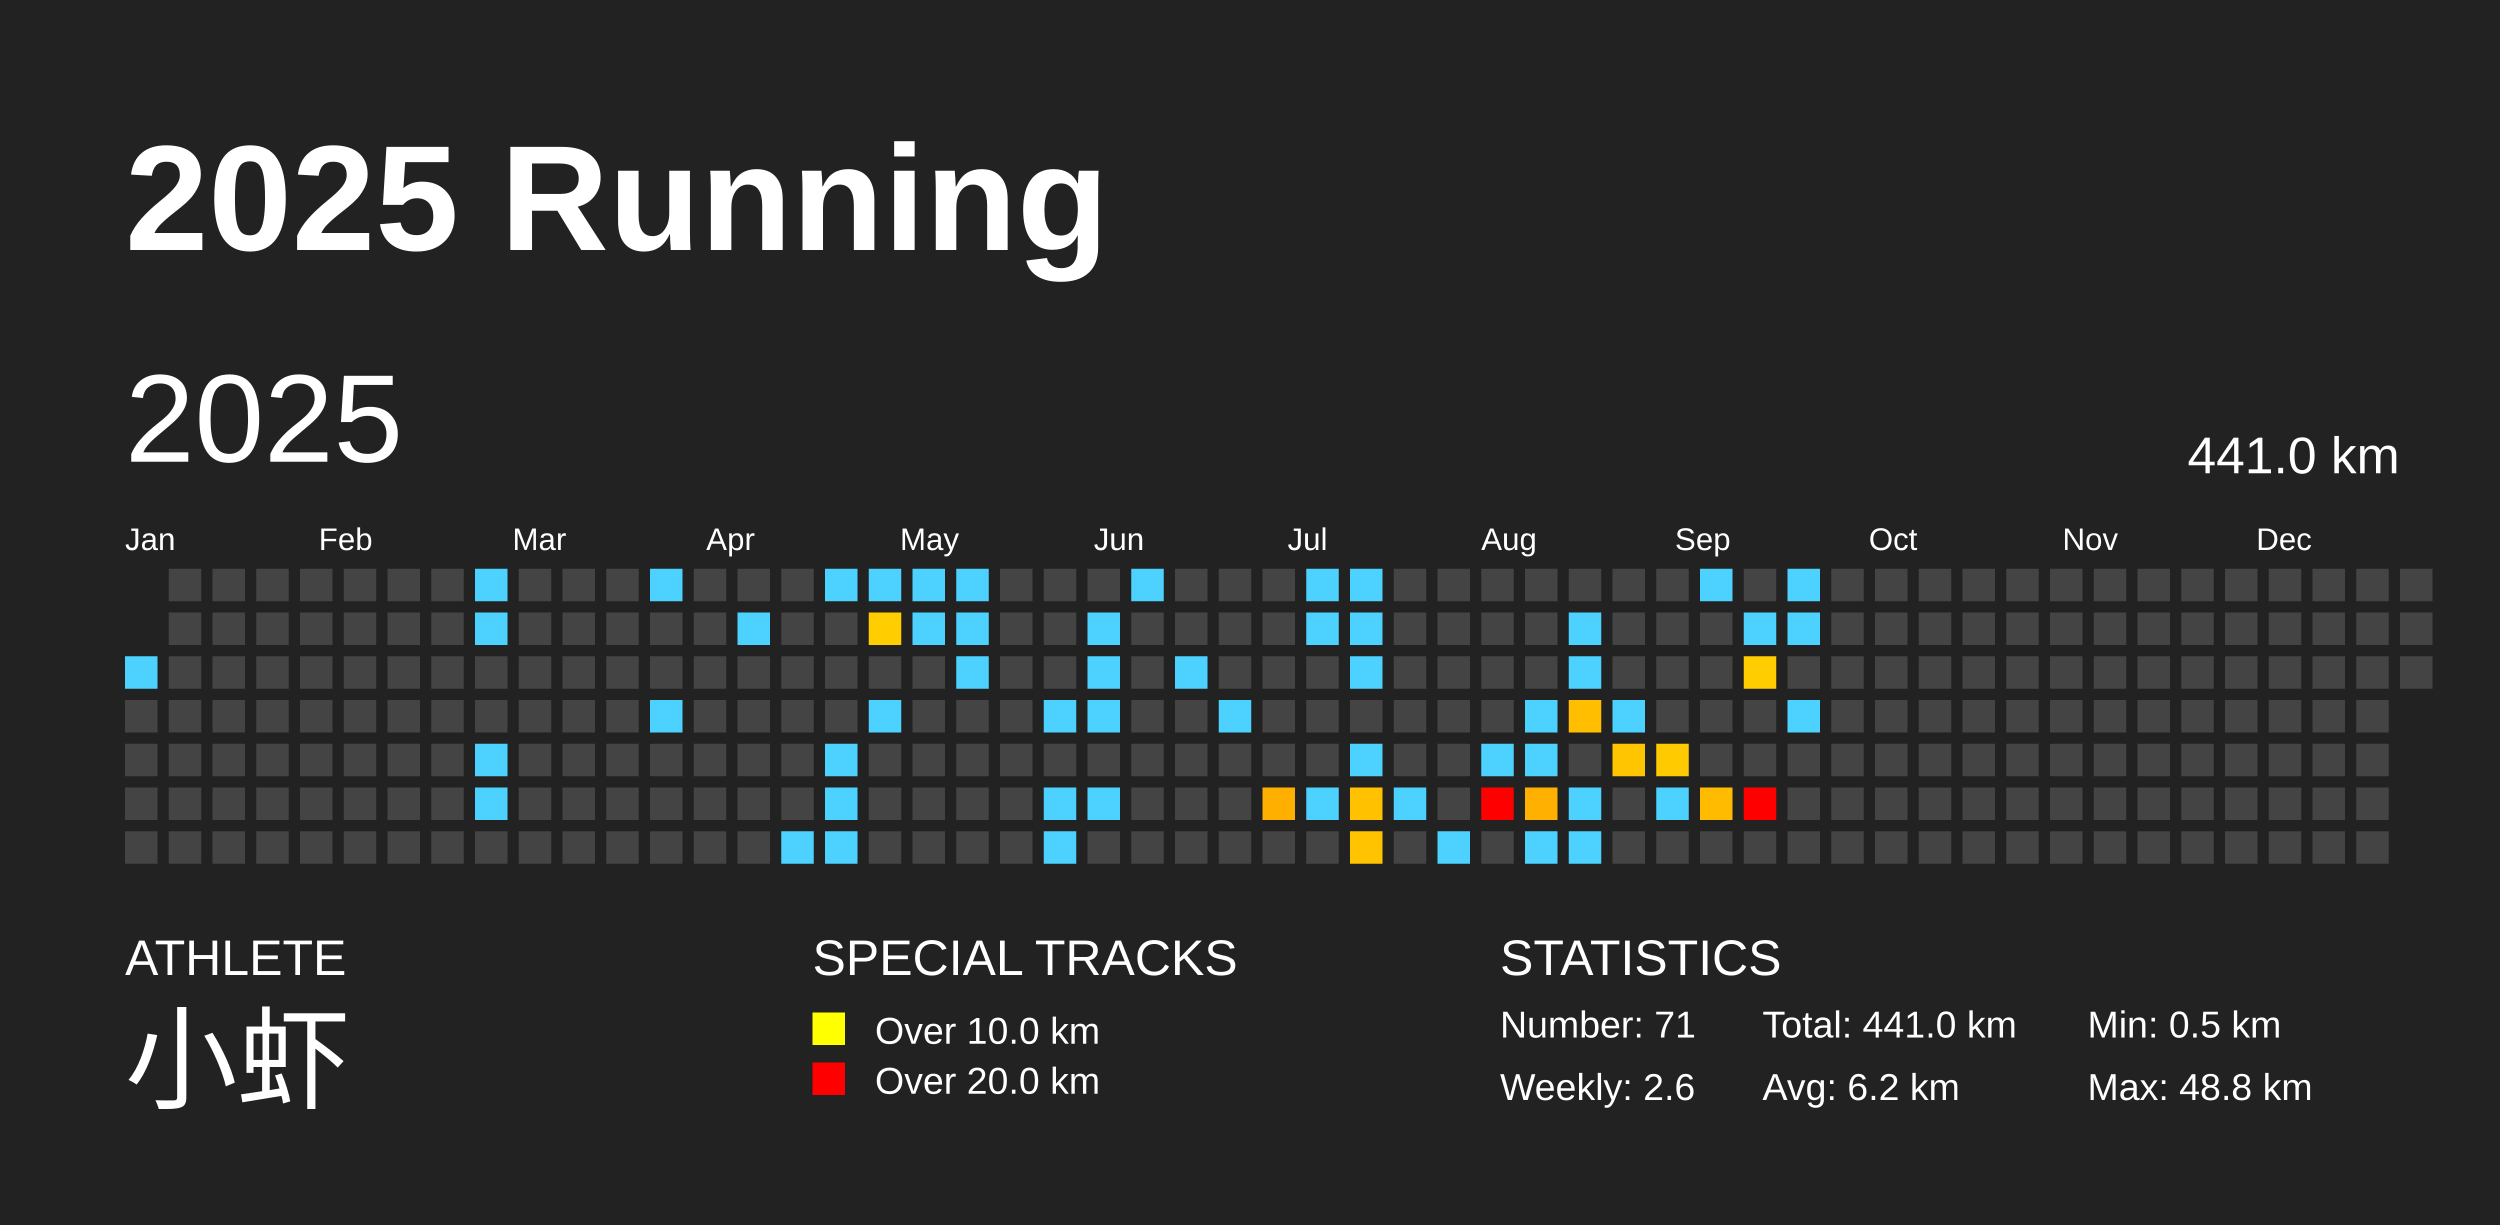
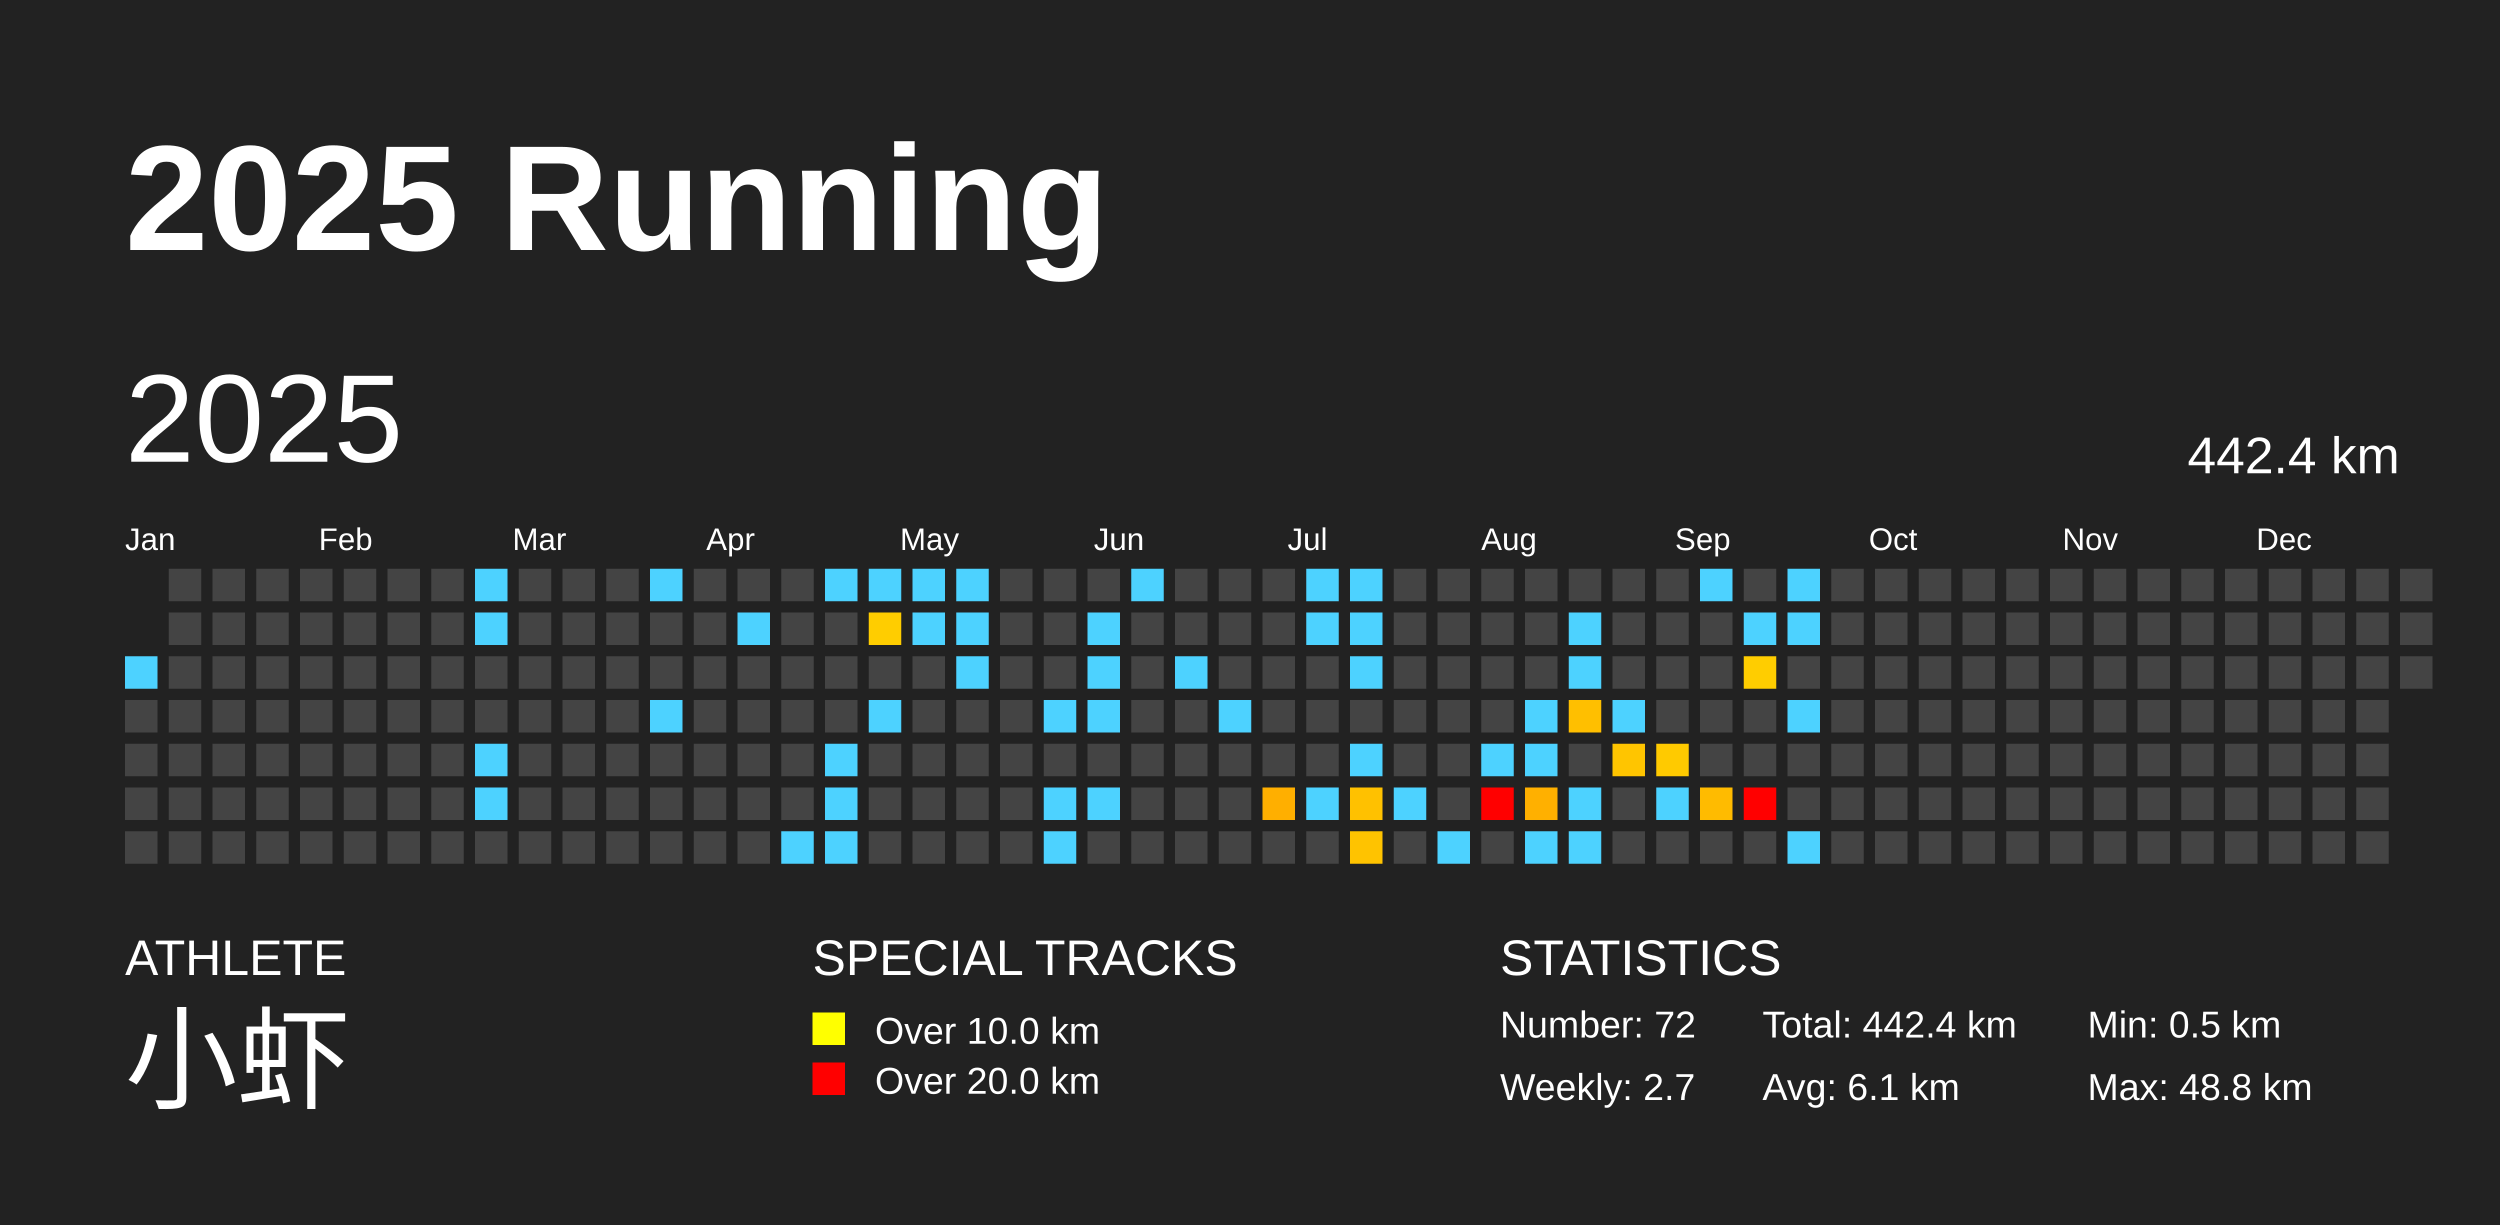
<svg xmlns="http://www.w3.org/2000/svg" baseProfile="full" height="98mm" version="1.1" viewBox="0,0,200,98" width="200mm">
  <defs />
  <rect fill="#222222" height="98" width="200" x="0" y="0" />
  <text fill="#FFFFFF" style="font-size:12px; font-family:Arial; font-weight:bold;" x="10" y="20">2025 Running</text>
  <text fill="#FFFFFF" style="font-size:4px; font-family:Arial" x="10" y="78">ATHLETE</text>
  <text fill="#FFFFFF" style="font-size:9px; font-family:Arial" x="10" y="88">小虾</text>
  <text fill="#FFFFFF" style="font-size:4px; font-family:Arial" x="65" y="78">SPECIAL TRACKS</text>
  <rect fill="yellow" height="2.6" width="2.6" x="65" y="81" />
  <text fill="#FFFFFF" style="font-size:3px; font-family:Arial" x="70" y="83.5">Over 10.0 km</text>
  <rect fill="red" height="2.6" width="2.6" x="65" y="85" />
  <text fill="#FFFFFF" style="font-size:3px; font-family:Arial" x="70" y="87.5">Over 20.0 km</text>
  <text fill="#FFFFFF" style="font-size:4px; font-family:Arial" x="120" y="78">STATISTICS</text>
-   <text fill="#FFFFFF" style="font-size:3px; font-family:Arial" x="120" y="83">Number: 71</text>
-   <text fill="#FFFFFF" style="font-size:3px; font-family:Arial" x="120" y="88">Weekly: 2.6</text>
-   <text fill="#FFFFFF" style="font-size:3px; font-family:Arial" x="141" y="83">Total: 441.0 km</text>
-   <text fill="#FFFFFF" style="font-size:3px; font-family:Arial" x="141" y="88">Avg: 6.2 km</text>
+   <text fill="#FFFFFF" style="font-size:3px; font-family:Arial" x="120" y="83">Number: 72</text>
+   <text fill="#FFFFFF" style="font-size:3px; font-family:Arial" x="120" y="88">Weekly: 2.7</text>
+   <text fill="#FFFFFF" style="font-size:3px; font-family:Arial" x="141" y="83">Total: 442.4 km</text>
+   <text fill="#FFFFFF" style="font-size:3px; font-family:Arial" x="141" y="88">Avg: 6.1 km</text>
  <text fill="#FFFFFF" style="font-size:3px; font-family:Arial" x="167" y="83">Min: 0.5 km</text>
  <text fill="#FFFFFF" style="font-size:3px; font-family:Arial" x="167" y="88">Max: 48.8 km</text>
  <text dominant-baseline="hanging" fill="#FFFFFF" style="font-size:10.0px; font-family:Arial;" x="10" y="30">2025</text>
-   <text dominant-baseline="hanging" fill="#FFFFFF" style="font-size:4.125px; font-family:Arial;" x="175" y="35">441.0 km</text>
+   <text dominant-baseline="hanging" fill="#FFFFFF" style="font-size:4.125px; font-family:Arial;" x="175" y="35">442.4 km</text>
  <text fill="#FFFFFF" style="font-size:2.5px; font-family:Arial" x="10.0" y="44">Jan</text>
  <text fill="#FFFFFF" style="font-size:2.5px; font-family:Arial" x="25.5" y="44">Feb</text>
  <text fill="#FFFFFF" style="font-size:2.5px; font-family:Arial" x="41.0" y="44">Mar</text>
  <text fill="#FFFFFF" style="font-size:2.5px; font-family:Arial" x="56.5" y="44">Apr</text>
  <text fill="#FFFFFF" style="font-size:2.5px; font-family:Arial" x="72.0" y="44">May</text>
  <text fill="#FFFFFF" style="font-size:2.5px; font-family:Arial" x="87.5" y="44">Jun</text>
  <text fill="#FFFFFF" style="font-size:2.5px; font-family:Arial" x="103.0" y="44">Jul</text>
  <text fill="#FFFFFF" style="font-size:2.5px; font-family:Arial" x="118.5" y="44">Aug</text>
  <text fill="#FFFFFF" style="font-size:2.5px; font-family:Arial" x="134.0" y="44">Sep</text>
  <text fill="#FFFFFF" style="font-size:2.5px; font-family:Arial" x="149.5" y="44">Oct</text>
  <text fill="#FFFFFF" style="font-size:2.5px; font-family:Arial" x="165.0" y="44">Nov</text>
  <text fill="#FFFFFF" style="font-size:2.5px; font-family:Arial" x="180.5" y="44">Dec</text>
  <rect fill="#4dd2ff" height="2.6" width="2.6" x="10.0" y="52.5" />
  <rect fill="#444444" height="2.6" width="2.6" x="10.0" y="56.0" />
  <rect fill="#444444" height="2.6" width="2.6" x="10.0" y="59.5" />
  <rect fill="#444444" height="2.6" width="2.6" x="10.0" y="63.0" />
  <rect fill="#444444" height="2.6" width="2.6" x="10.0" y="66.5" />
  <rect fill="#444444" height="2.6" width="2.6" x="13.5" y="45.5" />
  <rect fill="#444444" height="2.6" width="2.6" x="13.5" y="49.0" />
  <rect fill="#444444" height="2.6" width="2.6" x="13.5" y="52.5" />
  <rect fill="#444444" height="2.6" width="2.6" x="13.5" y="56.0" />
  <rect fill="#444444" height="2.6" width="2.6" x="13.5" y="59.5" />
  <rect fill="#444444" height="2.6" width="2.6" x="13.5" y="63.0" />
  <rect fill="#444444" height="2.6" width="2.6" x="13.5" y="66.5" />
  <rect fill="#444444" height="2.6" width="2.6" x="17.0" y="45.5" />
  <rect fill="#444444" height="2.6" width="2.6" x="17.0" y="49.0" />
  <rect fill="#444444" height="2.6" width="2.6" x="17.0" y="52.5" />
  <rect fill="#444444" height="2.6" width="2.6" x="17.0" y="56.0" />
  <rect fill="#444444" height="2.6" width="2.6" x="17.0" y="59.5" />
  <rect fill="#444444" height="2.6" width="2.6" x="17.0" y="63.0" />
  <rect fill="#444444" height="2.6" width="2.6" x="17.0" y="66.5" />
  <rect fill="#444444" height="2.6" width="2.6" x="20.5" y="45.5" />
  <rect fill="#444444" height="2.6" width="2.6" x="20.5" y="49.0" />
  <rect fill="#444444" height="2.6" width="2.6" x="20.5" y="52.5" />
  <rect fill="#444444" height="2.6" width="2.6" x="20.5" y="56.0" />
  <rect fill="#444444" height="2.6" width="2.6" x="20.5" y="59.5" />
  <rect fill="#444444" height="2.6" width="2.6" x="20.5" y="63.0" />
  <rect fill="#444444" height="2.6" width="2.6" x="20.5" y="66.5" />
  <rect fill="#444444" height="2.6" width="2.6" x="24.0" y="45.5" />
  <rect fill="#444444" height="2.6" width="2.6" x="24.0" y="49.0" />
  <rect fill="#444444" height="2.6" width="2.6" x="24.0" y="52.5" />
  <rect fill="#444444" height="2.6" width="2.6" x="24.0" y="56.0" />
  <rect fill="#444444" height="2.6" width="2.6" x="24.0" y="59.5" />
  <rect fill="#444444" height="2.6" width="2.6" x="24.0" y="63.0" />
  <rect fill="#444444" height="2.6" width="2.6" x="24.0" y="66.5" />
  <rect fill="#444444" height="2.6" width="2.6" x="27.5" y="45.5" />
  <rect fill="#444444" height="2.6" width="2.6" x="27.5" y="49.0" />
  <rect fill="#444444" height="2.6" width="2.6" x="27.5" y="52.5" />
  <rect fill="#444444" height="2.6" width="2.6" x="27.5" y="56.0" />
  <rect fill="#444444" height="2.6" width="2.6" x="27.5" y="59.5" />
  <rect fill="#444444" height="2.6" width="2.6" x="27.5" y="63.0" />
  <rect fill="#444444" height="2.6" width="2.6" x="27.5" y="66.5" />
  <rect fill="#444444" height="2.6" width="2.6" x="31.0" y="45.5" />
  <rect fill="#444444" height="2.6" width="2.6" x="31.0" y="49.0" />
  <rect fill="#444444" height="2.6" width="2.6" x="31.0" y="52.5" />
  <rect fill="#444444" height="2.6" width="2.6" x="31.0" y="56.0" />
  <rect fill="#444444" height="2.6" width="2.6" x="31.0" y="59.5" />
  <rect fill="#444444" height="2.6" width="2.6" x="31.0" y="63.0" />
  <rect fill="#444444" height="2.6" width="2.6" x="31.0" y="66.5" />
  <rect fill="#444444" height="2.6" width="2.6" x="34.5" y="45.5" />
  <rect fill="#444444" height="2.6" width="2.6" x="34.5" y="49.0" />
  <rect fill="#444444" height="2.6" width="2.6" x="34.5" y="52.5" />
  <rect fill="#444444" height="2.6" width="2.6" x="34.5" y="56.0" />
  <rect fill="#444444" height="2.6" width="2.6" x="34.5" y="59.5" />
  <rect fill="#444444" height="2.6" width="2.6" x="34.5" y="63.0" />
  <rect fill="#444444" height="2.6" width="2.6" x="34.5" y="66.5" />
  <rect fill="#4dd2ff" height="2.6" width="2.6" x="38.0" y="45.5" />
  <rect fill="#4dd2ff" height="2.6" width="2.6" x="38.0" y="49.0" />
  <rect fill="#444444" height="2.6" width="2.6" x="38.0" y="52.5" />
  <rect fill="#444444" height="2.6" width="2.6" x="38.0" y="56.0" />
  <rect fill="#4dd2ff" height="2.6" width="2.6" x="38.0" y="59.5" />
  <rect fill="#4dd2ff" height="2.6" width="2.6" x="38.0" y="63.0" />
  <rect fill="#444444" height="2.6" width="2.6" x="38.0" y="66.5" />
  <rect fill="#444444" height="2.6" width="2.6" x="41.5" y="45.5" />
  <rect fill="#444444" height="2.6" width="2.6" x="41.5" y="49.0" />
  <rect fill="#444444" height="2.6" width="2.6" x="41.5" y="52.5" />
  <rect fill="#444444" height="2.6" width="2.6" x="41.5" y="56.0" />
  <rect fill="#444444" height="2.6" width="2.6" x="41.5" y="59.5" />
  <rect fill="#444444" height="2.6" width="2.6" x="41.5" y="63.0" />
  <rect fill="#444444" height="2.6" width="2.6" x="41.5" y="66.5" />
  <rect fill="#444444" height="2.6" width="2.6" x="45.0" y="45.5" />
  <rect fill="#444444" height="2.6" width="2.6" x="45.0" y="49.0" />
  <rect fill="#444444" height="2.6" width="2.6" x="45.0" y="52.5" />
  <rect fill="#444444" height="2.6" width="2.6" x="45.0" y="56.0" />
  <rect fill="#444444" height="2.6" width="2.6" x="45.0" y="59.5" />
  <rect fill="#444444" height="2.6" width="2.6" x="45.0" y="63.0" />
  <rect fill="#444444" height="2.6" width="2.6" x="45.0" y="66.5" />
  <rect fill="#444444" height="2.6" width="2.6" x="48.5" y="45.5" />
  <rect fill="#444444" height="2.6" width="2.6" x="48.5" y="49.0" />
  <rect fill="#444444" height="2.6" width="2.6" x="48.5" y="52.5" />
  <rect fill="#444444" height="2.6" width="2.6" x="48.5" y="56.0" />
  <rect fill="#444444" height="2.6" width="2.6" x="48.5" y="59.5" />
  <rect fill="#444444" height="2.6" width="2.6" x="48.5" y="63.0" />
  <rect fill="#444444" height="2.6" width="2.6" x="48.5" y="66.5" />
  <rect fill="#4dd2ff" height="2.6" width="2.6" x="52.0" y="45.5" />
  <rect fill="#444444" height="2.6" width="2.6" x="52.0" y="49.0" />
  <rect fill="#444444" height="2.6" width="2.6" x="52.0" y="52.5" />
  <rect fill="#4dd2ff" height="2.6" width="2.6" x="52.0" y="56.0" />
  <rect fill="#444444" height="2.6" width="2.6" x="52.0" y="59.5" />
  <rect fill="#444444" height="2.6" width="2.6" x="52.0" y="63.0" />
  <rect fill="#444444" height="2.6" width="2.6" x="52.0" y="66.5" />
  <rect fill="#444444" height="2.6" width="2.6" x="55.5" y="45.5" />
  <rect fill="#444444" height="2.6" width="2.6" x="55.5" y="49.0" />
  <rect fill="#444444" height="2.6" width="2.6" x="55.5" y="52.5" />
  <rect fill="#444444" height="2.6" width="2.6" x="55.5" y="56.0" />
  <rect fill="#444444" height="2.6" width="2.6" x="55.5" y="59.5" />
  <rect fill="#444444" height="2.6" width="2.6" x="55.5" y="63.0" />
  <rect fill="#444444" height="2.6" width="2.6" x="55.5" y="66.5" />
  <rect fill="#444444" height="2.6" width="2.6" x="59.0" y="45.5" />
  <rect fill="#4dd2ff" height="2.6" width="2.6" x="59.0" y="49.0" />
  <rect fill="#444444" height="2.6" width="2.6" x="59.0" y="52.5" />
  <rect fill="#444444" height="2.6" width="2.6" x="59.0" y="56.0" />
  <rect fill="#444444" height="2.6" width="2.6" x="59.0" y="59.5" />
  <rect fill="#444444" height="2.6" width="2.6" x="59.0" y="63.0" />
  <rect fill="#444444" height="2.6" width="2.6" x="59.0" y="66.5" />
  <rect fill="#444444" height="2.6" width="2.6" x="62.5" y="45.5" />
  <rect fill="#444444" height="2.6" width="2.6" x="62.5" y="49.0" />
  <rect fill="#444444" height="2.6" width="2.6" x="62.5" y="52.5" />
  <rect fill="#444444" height="2.6" width="2.6" x="62.5" y="56.0" />
  <rect fill="#444444" height="2.6" width="2.6" x="62.5" y="59.5" />
  <rect fill="#444444" height="2.6" width="2.6" x="62.5" y="63.0" />
  <rect fill="#4dd2ff" height="2.6" width="2.6" x="62.5" y="66.5" />
  <rect fill="#4dd2ff" height="2.6" width="2.6" x="66.0" y="45.5" />
  <rect fill="#444444" height="2.6" width="2.6" x="66.0" y="49.0" />
  <rect fill="#444444" height="2.6" width="2.6" x="66.0" y="52.5" />
  <rect fill="#444444" height="2.6" width="2.6" x="66.0" y="56.0" />
  <rect fill="#4dd2ff" height="2.6" width="2.6" x="66.0" y="59.5" />
  <rect fill="#4dd2ff" height="2.6" width="2.6" x="66.0" y="63.0" />
  <rect fill="#4dd2ff" height="2.6" width="2.6" x="66.0" y="66.5" />
  <rect fill="#4dd2ff" height="2.6" width="2.6" x="69.5" y="45.5" />
  <rect fill="#ffcd00" height="2.6" width="2.6" x="69.5" y="49.0" />
  <rect fill="#444444" height="2.6" width="2.6" x="69.5" y="52.5" />
  <rect fill="#4dd2ff" height="2.6" width="2.6" x="69.5" y="56.0" />
  <rect fill="#444444" height="2.6" width="2.6" x="69.5" y="59.5" />
  <rect fill="#444444" height="2.6" width="2.6" x="69.5" y="63.0" />
  <rect fill="#444444" height="2.6" width="2.6" x="69.5" y="66.5" />
  <rect fill="#4dd2ff" height="2.6" width="2.6" x="73.0" y="45.5" />
  <rect fill="#4dd2ff" height="2.6" width="2.6" x="73.0" y="49.0" />
  <rect fill="#444444" height="2.6" width="2.6" x="73.0" y="52.5" />
  <rect fill="#444444" height="2.6" width="2.6" x="73.0" y="56.0" />
  <rect fill="#444444" height="2.6" width="2.6" x="73.0" y="59.5" />
  <rect fill="#444444" height="2.6" width="2.6" x="73.0" y="63.0" />
  <rect fill="#444444" height="2.6" width="2.6" x="73.0" y="66.5" />
  <rect fill="#4dd2ff" height="2.6" width="2.6" x="76.5" y="45.5" />
  <rect fill="#4dd2ff" height="2.6" width="2.6" x="76.5" y="49.0" />
  <rect fill="#4dd2ff" height="2.6" width="2.6" x="76.5" y="52.5" />
  <rect fill="#444444" height="2.6" width="2.6" x="76.5" y="56.0" />
  <rect fill="#444444" height="2.6" width="2.6" x="76.5" y="59.5" />
  <rect fill="#444444" height="2.6" width="2.6" x="76.5" y="63.0" />
  <rect fill="#444444" height="2.6" width="2.6" x="76.5" y="66.5" />
  <rect fill="#444444" height="2.6" width="2.6" x="80.0" y="45.5" />
  <rect fill="#444444" height="2.6" width="2.6" x="80.0" y="49.0" />
  <rect fill="#444444" height="2.6" width="2.6" x="80.0" y="52.5" />
  <rect fill="#444444" height="2.6" width="2.6" x="80.0" y="56.0" />
  <rect fill="#444444" height="2.6" width="2.6" x="80.0" y="59.5" />
  <rect fill="#444444" height="2.6" width="2.6" x="80.0" y="63.0" />
  <rect fill="#444444" height="2.6" width="2.6" x="80.0" y="66.5" />
  <rect fill="#444444" height="2.6" width="2.6" x="83.5" y="45.5" />
  <rect fill="#444444" height="2.6" width="2.6" x="83.5" y="49.0" />
  <rect fill="#444444" height="2.6" width="2.6" x="83.5" y="52.5" />
  <rect fill="#4dd2ff" height="2.6" width="2.6" x="83.5" y="56.0" />
  <rect fill="#444444" height="2.6" width="2.6" x="83.5" y="59.5" />
  <rect fill="#4dd2ff" height="2.6" width="2.6" x="83.5" y="63.0" />
  <rect fill="#4dd2ff" height="2.6" width="2.6" x="83.5" y="66.5" />
  <rect fill="#444444" height="2.6" width="2.6" x="87.0" y="45.5" />
  <rect fill="#4dd2ff" height="2.6" width="2.6" x="87.0" y="49.0" />
  <rect fill="#4dd2ff" height="2.6" width="2.6" x="87.0" y="52.5" />
  <rect fill="#4dd2ff" height="2.6" width="2.6" x="87.0" y="56.0" />
  <rect fill="#444444" height="2.6" width="2.6" x="87.0" y="59.5" />
  <rect fill="#4dd2ff" height="2.6" width="2.6" x="87.0" y="63.0" />
  <rect fill="#444444" height="2.6" width="2.6" x="87.0" y="66.5" />
  <rect fill="#4dd2ff" height="2.6" width="2.6" x="90.5" y="45.5" />
  <rect fill="#444444" height="2.6" width="2.6" x="90.5" y="49.0" />
  <rect fill="#444444" height="2.6" width="2.6" x="90.5" y="52.5" />
  <rect fill="#444444" height="2.6" width="2.6" x="90.5" y="56.0" />
  <rect fill="#444444" height="2.6" width="2.6" x="90.5" y="59.5" />
  <rect fill="#444444" height="2.6" width="2.6" x="90.5" y="63.0" />
  <rect fill="#444444" height="2.6" width="2.6" x="90.5" y="66.5" />
  <rect fill="#444444" height="2.6" width="2.6" x="94.0" y="45.5" />
  <rect fill="#444444" height="2.6" width="2.6" x="94.0" y="49.0" />
  <rect fill="#4dd2ff" height="2.6" width="2.6" x="94.0" y="52.5" />
  <rect fill="#444444" height="2.6" width="2.6" x="94.0" y="56.0" />
  <rect fill="#444444" height="2.6" width="2.6" x="94.0" y="59.5" />
  <rect fill="#444444" height="2.6" width="2.6" x="94.0" y="63.0" />
  <rect fill="#444444" height="2.6" width="2.6" x="94.0" y="66.5" />
  <rect fill="#444444" height="2.6" width="2.6" x="97.5" y="45.5" />
  <rect fill="#444444" height="2.6" width="2.6" x="97.5" y="49.0" />
  <rect fill="#444444" height="2.6" width="2.6" x="97.5" y="52.5" />
  <rect fill="#4dd2ff" height="2.6" width="2.6" x="97.5" y="56.0" />
  <rect fill="#444444" height="2.6" width="2.6" x="97.5" y="59.5" />
  <rect fill="#444444" height="2.6" width="2.6" x="97.5" y="63.0" />
  <rect fill="#444444" height="2.6" width="2.6" x="97.5" y="66.5" />
  <rect fill="#444444" height="2.6" width="2.6" x="101.0" y="45.5" />
  <rect fill="#444444" height="2.6" width="2.6" x="101.0" y="49.0" />
  <rect fill="#444444" height="2.6" width="2.6" x="101.0" y="52.5" />
  <rect fill="#444444" height="2.6" width="2.6" x="101.0" y="56.0" />
  <rect fill="#444444" height="2.6" width="2.6" x="101.0" y="59.5" />
  <rect fill="#ffaf00" height="2.6" width="2.6" x="101.0" y="63.0" />
  <rect fill="#444444" height="2.6" width="2.6" x="101.0" y="66.5" />
  <rect fill="#4dd2ff" height="2.6" width="2.6" x="104.5" y="45.5" />
  <rect fill="#4dd2ff" height="2.6" width="2.6" x="104.5" y="49.0" />
  <rect fill="#444444" height="2.6" width="2.6" x="104.5" y="52.5" />
  <rect fill="#444444" height="2.6" width="2.6" x="104.5" y="56.0" />
  <rect fill="#444444" height="2.6" width="2.6" x="104.5" y="59.5" />
  <rect fill="#4dd2ff" height="2.6" width="2.6" x="104.5" y="63.0" />
  <rect fill="#444444" height="2.6" width="2.6" x="104.5" y="66.5" />
  <rect fill="#4dd2ff" height="2.6" width="2.6" x="108.0" y="45.5" />
  <rect fill="#4dd2ff" height="2.6" width="2.6" x="108.0" y="49.0" />
  <rect fill="#4dd2ff" height="2.6" width="2.6" x="108.0" y="52.5" />
  <rect fill="#444444" height="2.6" width="2.6" x="108.0" y="56.0" />
  <rect fill="#4dd2ff" height="2.6" width="2.6" x="108.0" y="59.5" />
  <rect fill="#ffc100" height="2.6" width="2.6" x="108.0" y="63.0" />
  <rect fill="#ffc300" height="2.6" width="2.6" x="108.0" y="66.5" />
  <rect fill="#444444" height="2.6" width="2.6" x="111.5" y="45.5" />
  <rect fill="#444444" height="2.6" width="2.6" x="111.5" y="49.0" />
  <rect fill="#444444" height="2.6" width="2.6" x="111.5" y="52.5" />
  <rect fill="#444444" height="2.6" width="2.6" x="111.5" y="56.0" />
  <rect fill="#444444" height="2.6" width="2.6" x="111.5" y="59.5" />
  <rect fill="#4dd2ff" height="2.6" width="2.6" x="111.5" y="63.0" />
  <rect fill="#444444" height="2.6" width="2.6" x="111.5" y="66.5" />
  <rect fill="#444444" height="2.6" width="2.6" x="115.0" y="45.5" />
  <rect fill="#444444" height="2.6" width="2.6" x="115.0" y="49.0" />
  <rect fill="#444444" height="2.6" width="2.6" x="115.0" y="52.5" />
  <rect fill="#444444" height="2.6" width="2.6" x="115.0" y="56.0" />
  <rect fill="#444444" height="2.6" width="2.6" x="115.0" y="59.5" />
  <rect fill="#444444" height="2.6" width="2.6" x="115.0" y="63.0" />
  <rect fill="#4dd2ff" height="2.6" width="2.6" x="115.0" y="66.5" />
  <rect fill="#444444" height="2.6" width="2.6" x="118.5" y="45.5" />
  <rect fill="#444444" height="2.6" width="2.6" x="118.5" y="49.0" />
  <rect fill="#444444" height="2.6" width="2.6" x="118.5" y="52.5" />
  <rect fill="#444444" height="2.6" width="2.6" x="118.5" y="56.0" />
  <rect fill="#4dd2ff" height="2.6" width="2.6" x="118.5" y="59.5" />
  <rect fill="red" height="2.6" width="2.6" x="118.5" y="63.0" />
  <rect fill="#444444" height="2.6" width="2.6" x="118.5" y="66.5" />
  <rect fill="#444444" height="2.6" width="2.6" x="122.0" y="45.5" />
  <rect fill="#444444" height="2.6" width="2.6" x="122.0" y="49.0" />
  <rect fill="#444444" height="2.6" width="2.6" x="122.0" y="52.5" />
  <rect fill="#4dd2ff" height="2.6" width="2.6" x="122.0" y="56.0" />
  <rect fill="#4dd2ff" height="2.6" width="2.6" x="122.0" y="59.5" />
  <rect fill="#ffb000" height="2.6" width="2.6" x="122.0" y="63.0" />
  <rect fill="#4dd2ff" height="2.6" width="2.6" x="122.0" y="66.5" />
  <rect fill="#444444" height="2.6" width="2.6" x="125.5" y="45.5" />
  <rect fill="#4dd2ff" height="2.6" width="2.6" x="125.5" y="49.0" />
  <rect fill="#4dd2ff" height="2.6" width="2.6" x="125.5" y="52.5" />
  <rect fill="#ffbf00" height="2.6" width="2.6" x="125.5" y="56.0" />
  <rect fill="#444444" height="2.6" width="2.6" x="125.5" y="59.5" />
  <rect fill="#4dd2ff" height="2.6" width="2.6" x="125.5" y="63.0" />
  <rect fill="#4dd2ff" height="2.6" width="2.6" x="125.5" y="66.5" />
  <rect fill="#444444" height="2.6" width="2.6" x="129.0" y="45.5" />
  <rect fill="#444444" height="2.6" width="2.6" x="129.0" y="49.0" />
  <rect fill="#444444" height="2.6" width="2.6" x="129.0" y="52.5" />
  <rect fill="#4dd2ff" height="2.6" width="2.6" x="129.0" y="56.0" />
  <rect fill="#ffc500" height="2.6" width="2.6" x="129.0" y="59.5" />
  <rect fill="#444444" height="2.6" width="2.6" x="129.0" y="63.0" />
  <rect fill="#444444" height="2.6" width="2.6" x="129.0" y="66.5" />
  <rect fill="#444444" height="2.6" width="2.6" x="132.5" y="45.5" />
  <rect fill="#444444" height="2.6" width="2.6" x="132.5" y="49.0" />
  <rect fill="#444444" height="2.6" width="2.6" x="132.5" y="52.5" />
  <rect fill="#444444" height="2.6" width="2.6" x="132.5" y="56.0" />
  <rect fill="#ffca00" height="2.6" width="2.6" x="132.5" y="59.5" />
  <rect fill="#4dd2ff" height="2.6" width="2.6" x="132.5" y="63.0" />
  <rect fill="#444444" height="2.6" width="2.6" x="132.5" y="66.5" />
  <rect fill="#4dd2ff" height="2.6" width="2.6" x="136.0" y="45.5" />
  <rect fill="#444444" height="2.6" width="2.6" x="136.0" y="49.0" />
  <rect fill="#444444" height="2.6" width="2.6" x="136.0" y="52.5" />
  <rect fill="#444444" height="2.6" width="2.6" x="136.0" y="56.0" />
  <rect fill="#444444" height="2.6" width="2.6" x="136.0" y="59.5" />
  <rect fill="#ffbb00" height="2.6" width="2.6" x="136.0" y="63.0" />
  <rect fill="#444444" height="2.6" width="2.6" x="136.0" y="66.5" />
  <rect fill="#444444" height="2.6" width="2.6" x="139.5" y="45.5" />
  <rect fill="#4dd2ff" height="2.6" width="2.6" x="139.5" y="49.0" />
  <rect fill="#ffcd00" height="2.6" width="2.6" x="139.5" y="52.5" />
  <rect fill="#444444" height="2.6" width="2.6" x="139.5" y="56.0" />
  <rect fill="#444444" height="2.6" width="2.6" x="139.5" y="59.5" />
  <rect fill="red" height="2.6" width="2.6" x="139.5" y="63.0" />
  <rect fill="#444444" height="2.6" width="2.6" x="139.5" y="66.5" />
  <rect fill="#4dd2ff" height="2.6" width="2.6" x="143.0" y="45.5" />
  <rect fill="#4dd2ff" height="2.6" width="2.6" x="143.0" y="49.0" />
  <rect fill="#444444" height="2.6" width="2.6" x="143.0" y="52.5" />
  <rect fill="#4dd2ff" height="2.6" width="2.6" x="143.0" y="56.0" />
  <rect fill="#444444" height="2.6" width="2.6" x="143.0" y="59.5" />
  <rect fill="#444444" height="2.6" width="2.6" x="143.0" y="63.0" />
-   <rect fill="#444444" height="2.6" width="2.6" x="143.0" y="66.5" />
+   <rect fill="#4dd2ff" height="2.6" width="2.6" x="143.0" y="66.5" />
  <rect fill="#444444" height="2.6" width="2.6" x="146.5" y="45.5" />
  <rect fill="#444444" height="2.6" width="2.6" x="146.5" y="49.0" />
  <rect fill="#444444" height="2.6" width="2.6" x="146.5" y="52.5" />
  <rect fill="#444444" height="2.6" width="2.6" x="146.5" y="56.0" />
  <rect fill="#444444" height="2.6" width="2.6" x="146.5" y="59.5" />
  <rect fill="#444444" height="2.6" width="2.6" x="146.5" y="63.0" />
  <rect fill="#444444" height="2.6" width="2.6" x="146.5" y="66.5" />
  <rect fill="#444444" height="2.6" width="2.6" x="150.0" y="45.5" />
  <rect fill="#444444" height="2.6" width="2.6" x="150.0" y="49.0" />
  <rect fill="#444444" height="2.6" width="2.6" x="150.0" y="52.5" />
  <rect fill="#444444" height="2.6" width="2.6" x="150.0" y="56.0" />
  <rect fill="#444444" height="2.6" width="2.6" x="150.0" y="59.5" />
  <rect fill="#444444" height="2.6" width="2.6" x="150.0" y="63.0" />
  <rect fill="#444444" height="2.6" width="2.6" x="150.0" y="66.5" />
  <rect fill="#444444" height="2.6" width="2.6" x="153.5" y="45.5" />
  <rect fill="#444444" height="2.6" width="2.6" x="153.5" y="49.0" />
  <rect fill="#444444" height="2.6" width="2.6" x="153.5" y="52.5" />
  <rect fill="#444444" height="2.6" width="2.6" x="153.5" y="56.0" />
  <rect fill="#444444" height="2.6" width="2.6" x="153.5" y="59.5" />
  <rect fill="#444444" height="2.6" width="2.6" x="153.5" y="63.0" />
  <rect fill="#444444" height="2.6" width="2.6" x="153.5" y="66.5" />
  <rect fill="#444444" height="2.6" width="2.6" x="157.0" y="45.5" />
  <rect fill="#444444" height="2.6" width="2.6" x="157.0" y="49.0" />
  <rect fill="#444444" height="2.6" width="2.6" x="157.0" y="52.5" />
  <rect fill="#444444" height="2.6" width="2.6" x="157.0" y="56.0" />
  <rect fill="#444444" height="2.6" width="2.6" x="157.0" y="59.5" />
  <rect fill="#444444" height="2.6" width="2.6" x="157.0" y="63.0" />
  <rect fill="#444444" height="2.6" width="2.6" x="157.0" y="66.5" />
  <rect fill="#444444" height="2.6" width="2.6" x="160.5" y="45.5" />
  <rect fill="#444444" height="2.6" width="2.6" x="160.5" y="49.0" />
  <rect fill="#444444" height="2.6" width="2.6" x="160.5" y="52.5" />
  <rect fill="#444444" height="2.6" width="2.6" x="160.5" y="56.0" />
  <rect fill="#444444" height="2.6" width="2.6" x="160.5" y="59.5" />
  <rect fill="#444444" height="2.6" width="2.6" x="160.5" y="63.0" />
  <rect fill="#444444" height="2.6" width="2.6" x="160.5" y="66.5" />
  <rect fill="#444444" height="2.6" width="2.6" x="164.0" y="45.5" />
  <rect fill="#444444" height="2.6" width="2.6" x="164.0" y="49.0" />
  <rect fill="#444444" height="2.6" width="2.6" x="164.0" y="52.5" />
  <rect fill="#444444" height="2.6" width="2.6" x="164.0" y="56.0" />
  <rect fill="#444444" height="2.6" width="2.6" x="164.0" y="59.5" />
  <rect fill="#444444" height="2.6" width="2.6" x="164.0" y="63.0" />
  <rect fill="#444444" height="2.6" width="2.6" x="164.0" y="66.5" />
  <rect fill="#444444" height="2.6" width="2.6" x="167.5" y="45.5" />
  <rect fill="#444444" height="2.6" width="2.6" x="167.5" y="49.0" />
  <rect fill="#444444" height="2.6" width="2.6" x="167.5" y="52.5" />
  <rect fill="#444444" height="2.6" width="2.6" x="167.5" y="56.0" />
  <rect fill="#444444" height="2.6" width="2.6" x="167.5" y="59.5" />
  <rect fill="#444444" height="2.6" width="2.6" x="167.5" y="63.0" />
  <rect fill="#444444" height="2.6" width="2.6" x="167.5" y="66.5" />
  <rect fill="#444444" height="2.6" width="2.6" x="171.0" y="45.5" />
  <rect fill="#444444" height="2.6" width="2.6" x="171.0" y="49.0" />
  <rect fill="#444444" height="2.6" width="2.6" x="171.0" y="52.5" />
  <rect fill="#444444" height="2.6" width="2.6" x="171.0" y="56.0" />
  <rect fill="#444444" height="2.6" width="2.6" x="171.0" y="59.5" />
  <rect fill="#444444" height="2.6" width="2.6" x="171.0" y="63.0" />
  <rect fill="#444444" height="2.6" width="2.6" x="171.0" y="66.5" />
  <rect fill="#444444" height="2.6" width="2.6" x="174.5" y="45.5" />
  <rect fill="#444444" height="2.6" width="2.6" x="174.5" y="49.0" />
  <rect fill="#444444" height="2.6" width="2.6" x="174.5" y="52.5" />
  <rect fill="#444444" height="2.6" width="2.6" x="174.5" y="56.0" />
  <rect fill="#444444" height="2.6" width="2.6" x="174.5" y="59.5" />
  <rect fill="#444444" height="2.6" width="2.6" x="174.5" y="63.0" />
  <rect fill="#444444" height="2.6" width="2.6" x="174.5" y="66.5" />
  <rect fill="#444444" height="2.6" width="2.6" x="178.0" y="45.5" />
  <rect fill="#444444" height="2.6" width="2.6" x="178.0" y="49.0" />
  <rect fill="#444444" height="2.6" width="2.6" x="178.0" y="52.5" />
  <rect fill="#444444" height="2.6" width="2.6" x="178.0" y="56.0" />
  <rect fill="#444444" height="2.6" width="2.6" x="178.0" y="59.5" />
  <rect fill="#444444" height="2.6" width="2.6" x="178.0" y="63.0" />
  <rect fill="#444444" height="2.6" width="2.6" x="178.0" y="66.5" />
  <rect fill="#444444" height="2.6" width="2.6" x="181.5" y="45.5" />
  <rect fill="#444444" height="2.6" width="2.6" x="181.5" y="49.0" />
  <rect fill="#444444" height="2.6" width="2.6" x="181.5" y="52.5" />
  <rect fill="#444444" height="2.6" width="2.6" x="181.5" y="56.0" />
  <rect fill="#444444" height="2.6" width="2.6" x="181.5" y="59.5" />
  <rect fill="#444444" height="2.6" width="2.6" x="181.5" y="63.0" />
  <rect fill="#444444" height="2.6" width="2.6" x="181.5" y="66.5" />
  <rect fill="#444444" height="2.6" width="2.6" x="185.0" y="45.5" />
  <rect fill="#444444" height="2.6" width="2.6" x="185.0" y="49.0" />
  <rect fill="#444444" height="2.6" width="2.6" x="185.0" y="52.5" />
  <rect fill="#444444" height="2.6" width="2.6" x="185.0" y="56.0" />
  <rect fill="#444444" height="2.6" width="2.6" x="185.0" y="59.5" />
  <rect fill="#444444" height="2.6" width="2.6" x="185.0" y="63.0" />
  <rect fill="#444444" height="2.6" width="2.6" x="185.0" y="66.5" />
  <rect fill="#444444" height="2.6" width="2.6" x="188.5" y="45.5" />
  <rect fill="#444444" height="2.6" width="2.6" x="188.5" y="49.0" />
  <rect fill="#444444" height="2.6" width="2.6" x="188.5" y="52.5" />
  <rect fill="#444444" height="2.6" width="2.6" x="188.5" y="56.0" />
  <rect fill="#444444" height="2.6" width="2.6" x="188.5" y="59.5" />
  <rect fill="#444444" height="2.6" width="2.6" x="188.5" y="63.0" />
  <rect fill="#444444" height="2.6" width="2.6" x="188.5" y="66.5" />
  <rect fill="#444444" height="2.6" width="2.6" x="192.0" y="45.5" />
  <rect fill="#444444" height="2.6" width="2.6" x="192.0" y="49.0" />
  <rect fill="#444444" height="2.6" width="2.6" x="192.0" y="52.5" />
</svg>
